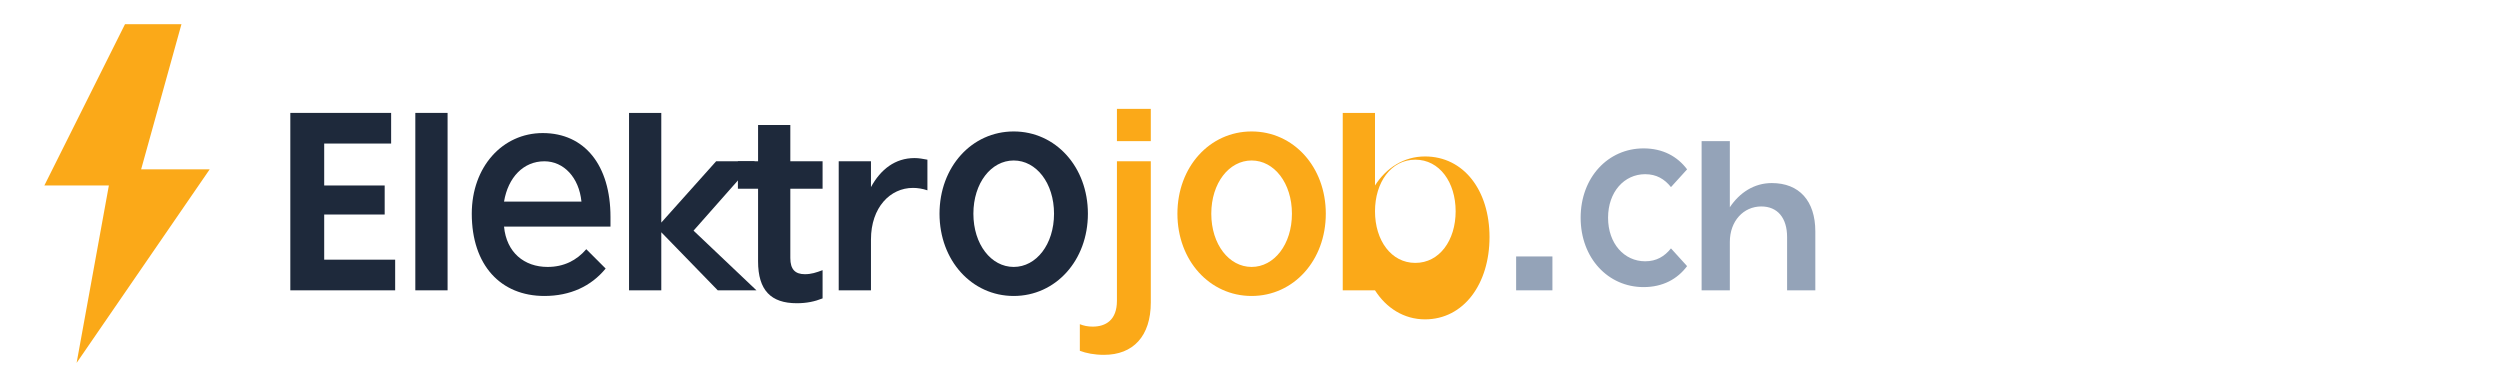
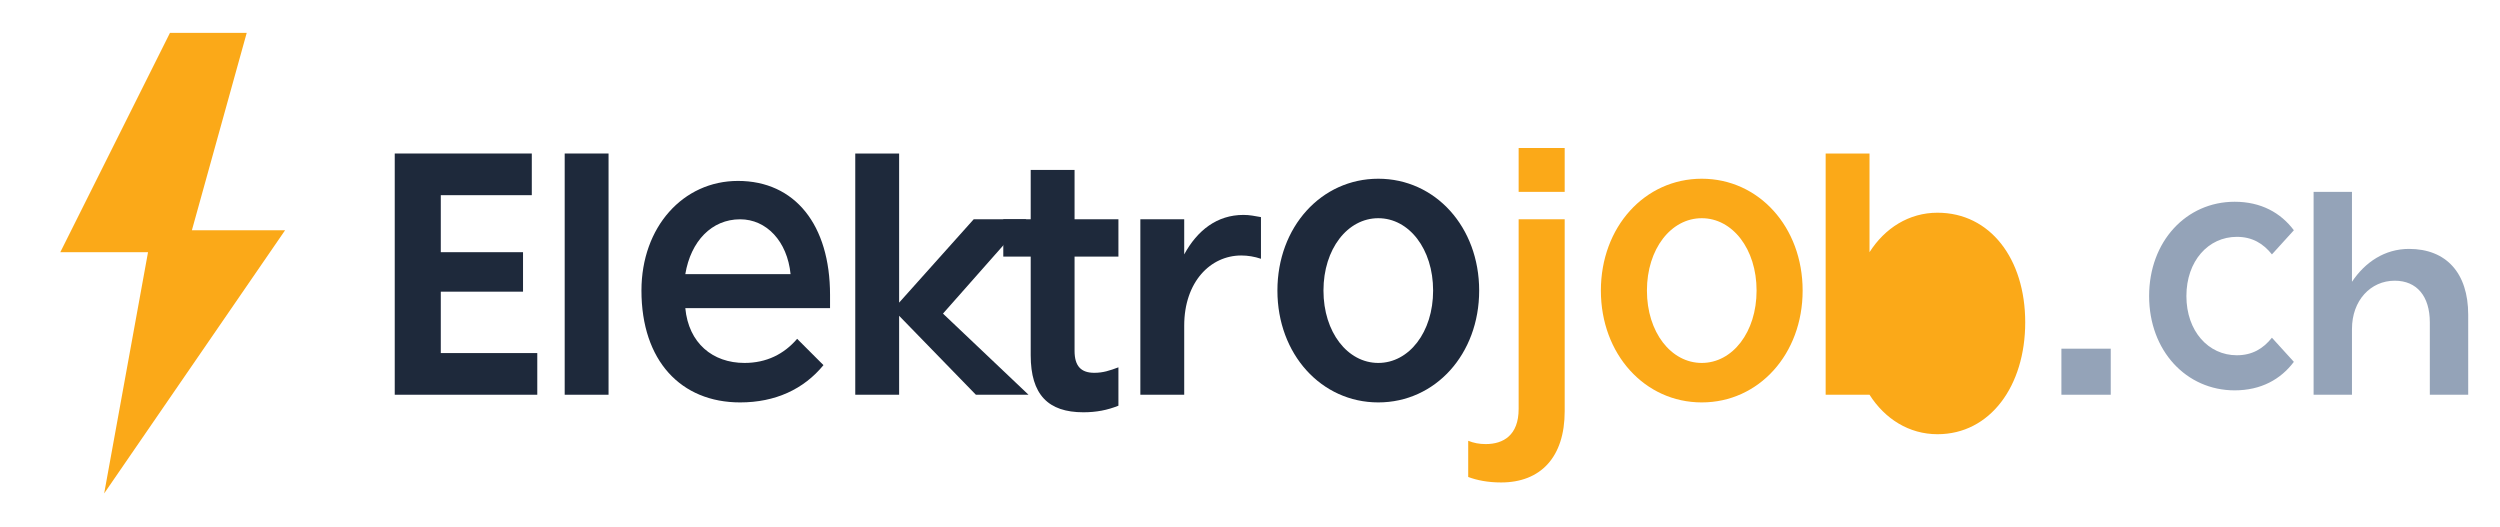
- <svg xmlns="http://www.w3.org/2000/svg" viewBox="0 0 310 48" fill="none">
+ <svg xmlns="http://www.w3.org/2000/svg" viewBox="0 0 228 48" fill="none">
  <path d="M15.5 3L5.5 23h8L9.5 45 26 21h-8.5l5-18z" fill="#fba918" />
  <g transform="translate(36,36)">
    <path d="M0-22h12.5v3.8H4.2v5.2h7.5v3.6H4.2v5.6H13V0H0z" fill="#1e293b" />
    <path d="M15.5-22h4v22h-4z" fill="#1e293b" />
    <path d="M22.5-9.5c0-5.8 3.8-10 8.8-10 5.2 0 8.4 4 8.4 10.4v1.2H26.5c.3 3.2 2.5 5 5.4 5 2 0 3.6-.8 4.8-2.2l2.4 2.4c-1.8 2.2-4.4 3.4-7.6 3.4-5.4 0-9-3.8-9-10.2zm4-1.5h9.6c-.3-3-2.2-5-4.6-5-2.6 0-4.5 2-5 5z" fill="#1e293b" />
    <path d="M42-22h4v13.6L52.8-16h4.8l-7.6 8.6L57.8 0h-4.8l-7-7.2V0h-4z" fill="#1e293b" />
    <path d="M58-20.5h4v4.5h4v3.4h-4V-4c0 1.4.6 2 1.8 2 .8 0 1.4-.2 2.2-.5V1c-1 .4-2 .6-3.2.6-3.2 0-4.8-1.6-4.8-5.2v-9h-2.5V-16H58z" fill="#1e293b" />
    <path d="M68-16h4v3.2c1.2-2.2 3-3.6 5.4-3.6.6 0 1 .1 1.6.2v3.8c-.6-.2-1.2-.3-1.8-.3-2.8 0-5.2 2.4-5.2 6.4V0h-4z" fill="#1e293b" />
    <path d="M80.5-9.5c0-5.8 4-10.2 9.2-10.2 5.2 0 9.2 4.4 9.2 10.2 0 5.8-4 10.2-9.2 10.2-5.2 0-9.2-4.4-9.2-10.2zm14.2 0c0-3.8-2.2-6.6-5-6.6-2.8 0-5 2.8-5 6.6s2.2 6.6 5 6.6c2.8 0 5-2.8 5-6.6z" fill="#1e293b" />
    <path d="M102.5-16h4.2v17.5c0 4.2-2.2 6.5-5.8 6.5-1.2 0-2.2-.2-3-.5V4.2c.5.2 1 .3 1.6.3 1.6 0 3-.8 3-3.2zm0-6.5h4.2v4h-4.2z" fill="#fba918" />
    <path d="M110-9.5c0-5.8 4-10.2 9.2-10.2 5.2 0 9.2 4.4 9.2 10.2 0 5.8-4 10.2-9.2 10.2-5.2 0-9.2-4.4-9.2-10.2zm14.2 0c0-3.8-2.2-6.6-5-6.6-2.8 0-5 2.8-5 6.6s2.2 6.6 5 6.6c2.8 0 5-2.8 5-6.6z" fill="#fba918" />
-     <path d="M130.5-22h4v9c1.4-2.2 3.6-3.6 6.2-3.6 4.8 0 8 4.2 8 10 0 5.8-3.2 10.2-8 10.2-2.6 0-4.8-1.4-6.2-3.6V0h-4zm9 18.6c3 0 5-2.8 5-6.4 0-3.6-2-6.4-5-6.4-3 0-5 2.8-5 6.4 0 3.6 2 6.4 5 6.4z" fill="#fba918" />
+     <path d="M130.5-22h4v9c1.4-2.2 3.6-3.6 6.2-3.6 4.8 0 8 4.2 8 10 0 5.8-3.2 10.2-8 10.2-2.6 0-4.8-1.4-6.2-3.6V0h-4zm9 18.6c-3 0-5-2.8-5-6.4 0-3.6 2-6.4 5-6.4 3 0 5 2.8 5 6.4 0 3.6-2 6.4-5 6.4z" fill="#fba918" />
    <path d="M152-4.2h4.5V0H152z" fill="#94a3b8" />
    <path d="M160-9c0-5 3.4-8.6 7.8-8.6 2.4 0 4.2 1 5.4 2.6l-2 2.2c-.8-1-1.8-1.6-3.2-1.6-2.6 0-4.6 2.2-4.6 5.4 0 3.2 2 5.4 4.6 5.4 1.4 0 2.4-.6 3.2-1.6l2 2.2c-1.2 1.6-3 2.6-5.4 2.6-4.4 0-7.8-3.6-7.8-8.6z" fill="#94a3b8" />
    <path d="M175-18.5h3.5v8.2c1.2-1.8 3-3 5.2-3 3.4 0 5.4 2.2 5.4 6V0h-3.5v-6.6c0-2.4-1.2-3.8-3.2-3.8-2.2 0-3.9 1.8-3.9 4.4V0H175z" fill="#94a3b8" />
  </g>
</svg>
